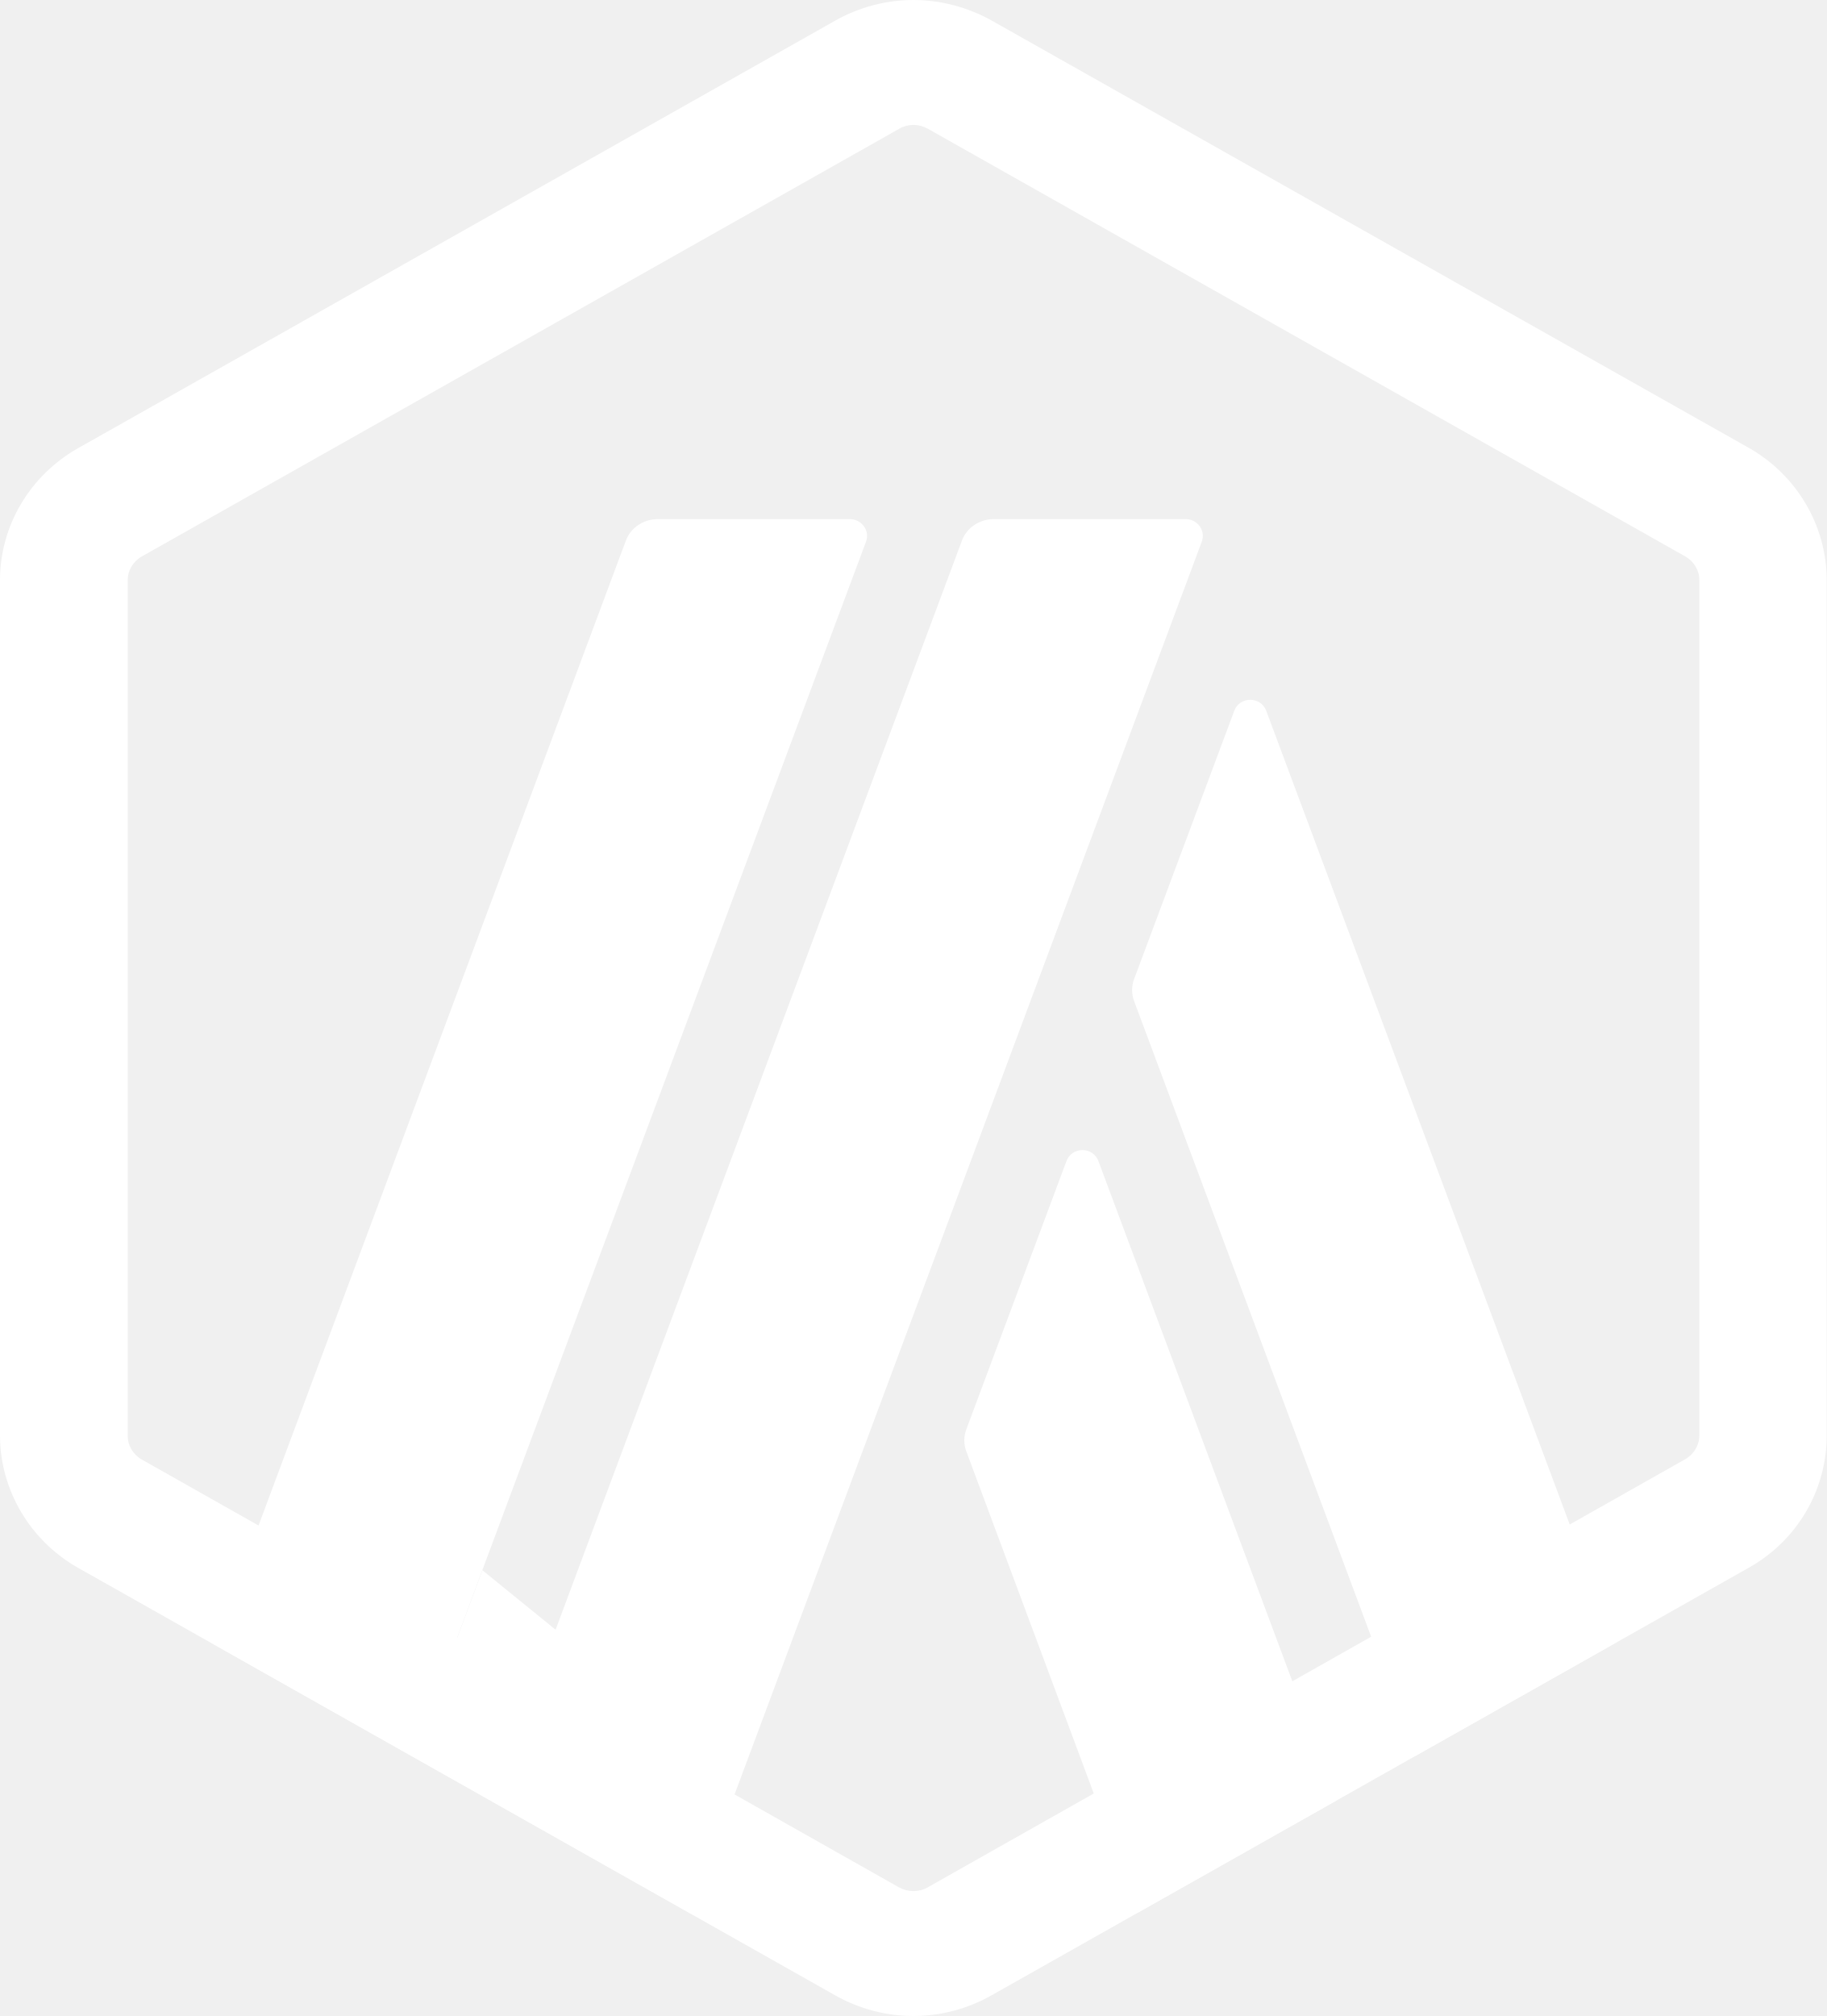
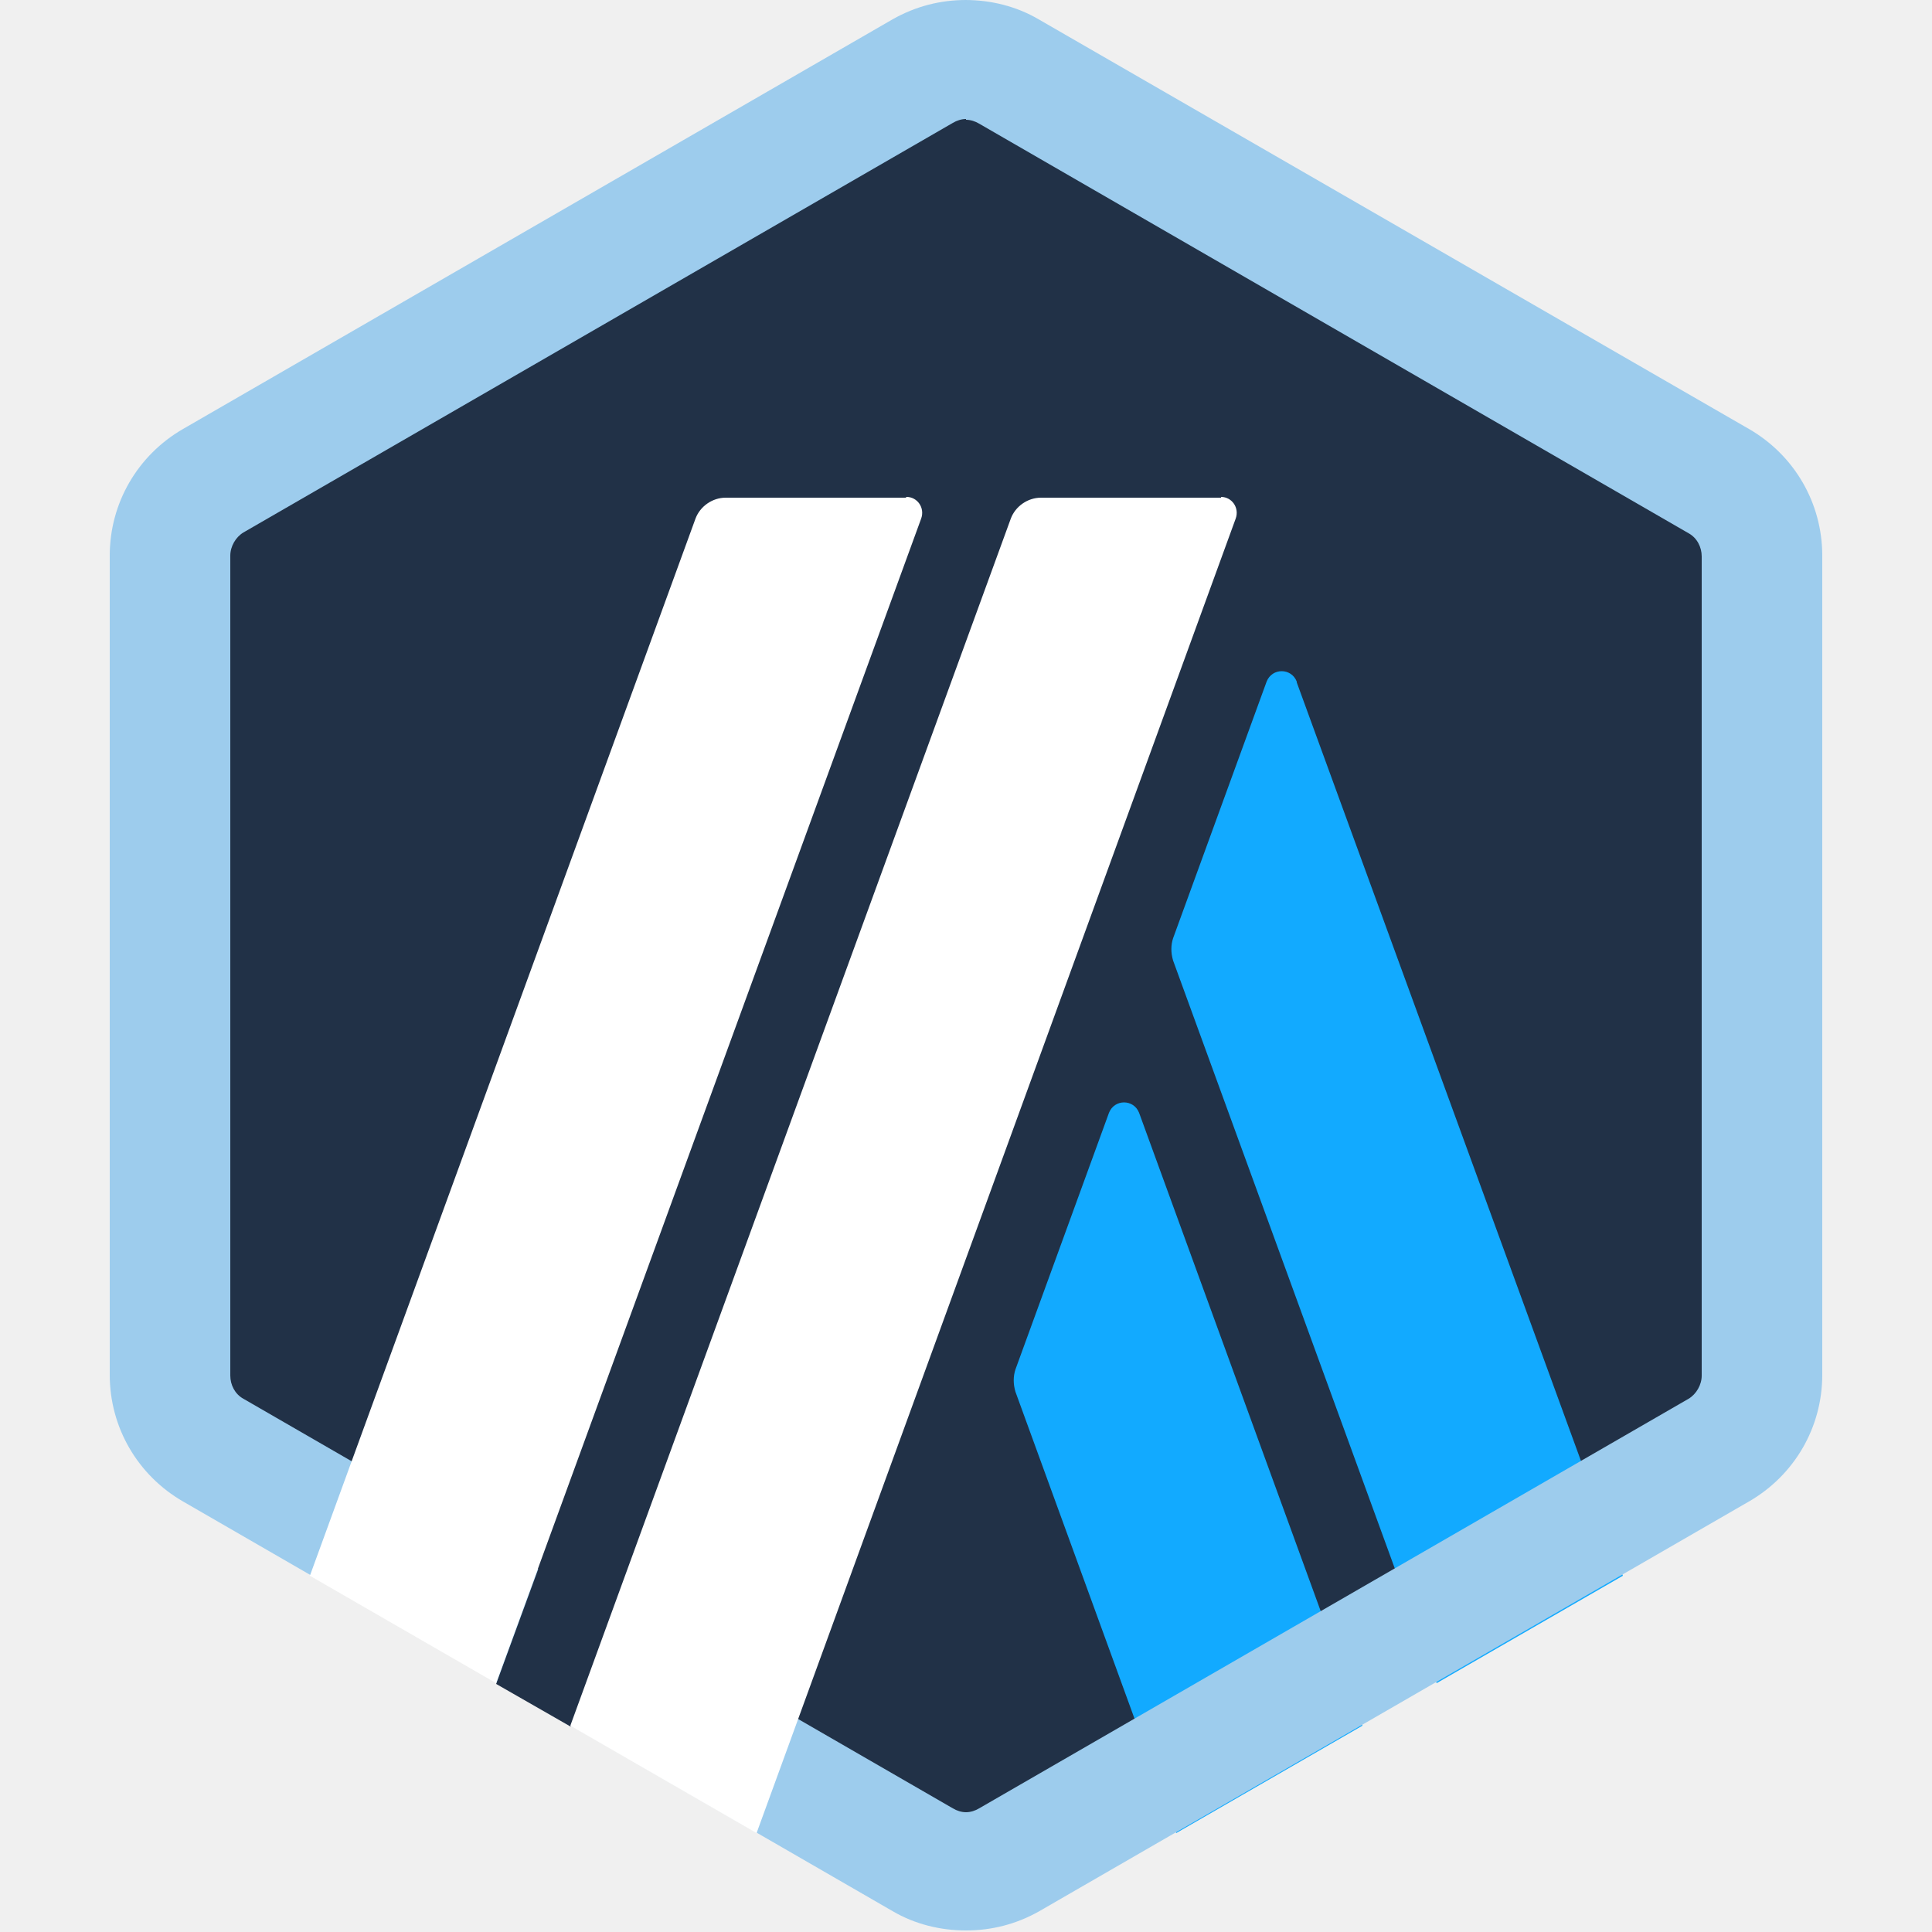
- <svg xmlns="http://www.w3.org/2000/svg" width="29" height="32" viewBox="0 0 29 32" fill="none">
-   <g clip-path="url(#clip0_971_20350)">
-     <path d="M16.93 18.432L15.344 22.68C15.297 22.797 15.297 22.928 15.344 23.046L18.068 30.357L21.221 28.577L17.439 18.432C17.352 18.196 17.017 18.196 16.93 18.432Z" fill="white" />
-     <path d="M20.103 11.284C20.016 11.049 19.681 11.049 19.594 11.284L18.008 15.532C17.961 15.65 17.961 15.781 18.008 15.899L22.473 27.87L25.626 26.09L20.103 11.284Z" fill="white" />
-     <path d="M14.5 1.983C14.58 1.983 14.654 2.003 14.728 2.042L26.751 8.83C26.891 8.908 26.978 9.052 26.978 9.209V22.784C26.978 22.941 26.891 23.085 26.751 23.164L14.728 29.958C14.661 29.997 14.58 30.017 14.5 30.017C14.42 30.017 14.346 29.997 14.272 29.958L2.256 23.17C2.115 23.092 2.028 22.948 2.028 22.791V9.209C2.028 9.052 2.115 8.908 2.256 8.83L14.279 2.042C14.346 2.003 14.426 1.983 14.5 1.983ZM14.5 0C14.072 0 13.643 0.111 13.261 0.327L1.238 7.115C0.475 7.547 0 8.345 0 9.209V22.784C0 23.648 0.475 24.453 1.238 24.885L13.261 31.673C13.643 31.889 14.072 32 14.5 32C14.928 32 15.357 31.889 15.739 31.673L27.762 24.885C28.531 24.453 29 23.655 29 22.784V9.209C29 8.345 28.525 7.54 27.762 7.108L15.745 0.327C15.357 0.111 14.928 0 14.5 0Z" fill="white" />
-     <path d="M6.555 27.883L7.659 24.925L9.882 26.731L7.807 28.59L6.555 27.883Z" fill="white" />
-     <path d="M13.489 8.24H10.443C10.215 8.24 10.008 8.378 9.934 8.587L3.4 26.103L6.553 27.883L13.75 8.594C13.81 8.424 13.683 8.24 13.489 8.24Z" fill="white" />
-     <path d="M18.824 8.24H15.778C15.55 8.24 15.342 8.378 15.269 8.587L7.805 28.59L10.958 30.37L19.078 8.6C19.145 8.424 19.011 8.24 18.824 8.24Z" fill="white" />
+ <svg xmlns="http://www.w3.org/2000/svg" version="1.1" id="Layer_1" x="0px" y="0px" viewBox="0 0 2500 2500" style="enable-background:new 0 0 2500 2500;" xml:space="preserve">
+   <style type="text/css">
+ 	.st0{fill:none;}
+ 	.st1{fill:#213147;}
+ 	.st2{fill:#12AAFF;}
+ 	.st3{fill:#9DCCED;}
+ 	.st4{fill:#FFFFFF;}
+ </style>
+   <g id="Layer_x0020_1">
+     <g id="_2405588477232">
+       <rect class="st0" width="2500" height="2500" />
+       <g>
+         <g>
+           <path class="st1" d="M226,760v980c0,63,33,120,88,152l849,490c54,31,121,31,175,0l849-490c54-31,88-89,88-152V760      c0-63-33-120-88-152l-849-490c-54-31-121-31-175,0L314,608c-54,31-87,89-87,152H226z" />
+           <g>
+             <g>
+               <g>
+                 <path class="st2" d="M1435,1440l-121,332c-3,9-3,19,0,29l208,571l241-139l-289-793C1467,1422,1442,1422,1435,1440z" />
+               </g>
+               <g>
+                 <path class="st2" d="M1678,882c-7-18-32-18-39,0l-121,332c-3,9-3,19,0,29l341,935l241-139L1678,883V882z" />
+               </g>
+             </g>
+           </g>
+           <g>
+             <path class="st3" d="M1250,155c6,0,12,2,17,5l918,530c11,6,17,18,17,30v1060c0,12-7,24-17,30l-918,530c-5,3-11,5-17,5       s-12-2-17-5l-918-530c-11-6-17-18-17-30V719c0-12,7-24,17-30l918-530c5-3,11-5,17-5l0,0V155z M1250,0c-33,0-65,8-95,25L237,555       c-59,34-95,96-95,164v1060c0,68,36,130,95,164l918,530c29,17,62,25,95,25s65-8,95-25l918-530c59-34,95-96,95-164V719       c0-68-36-130-95-164L1344,25c-29-17-62-25-95-25l0,0H1250z" />
+           </g>
+           <polygon class="st1" points="642,2179 727,1947 897,2088 738,2234     " />
+           <g>
+             <path class="st4" d="M1172,644H939c-17,0-33,11-39,27L401,2039l241,139l550-1507c5-14-5-28-19-28L1172,644z" />
+             <path class="st4" d="M1580,644h-233c-17,0-33,11-39,27L738,2233l241,139l620-1701c5-14-5-28-19-28V644z" />
+           </g>
+         </g>
+       </g>
+     </g>
  </g>
-   <defs>
-     <clipPath id="clip0_971_20350">
-       <rect width="29" height="32" fill="white" />
-     </clipPath>
-   </defs>
</svg>
